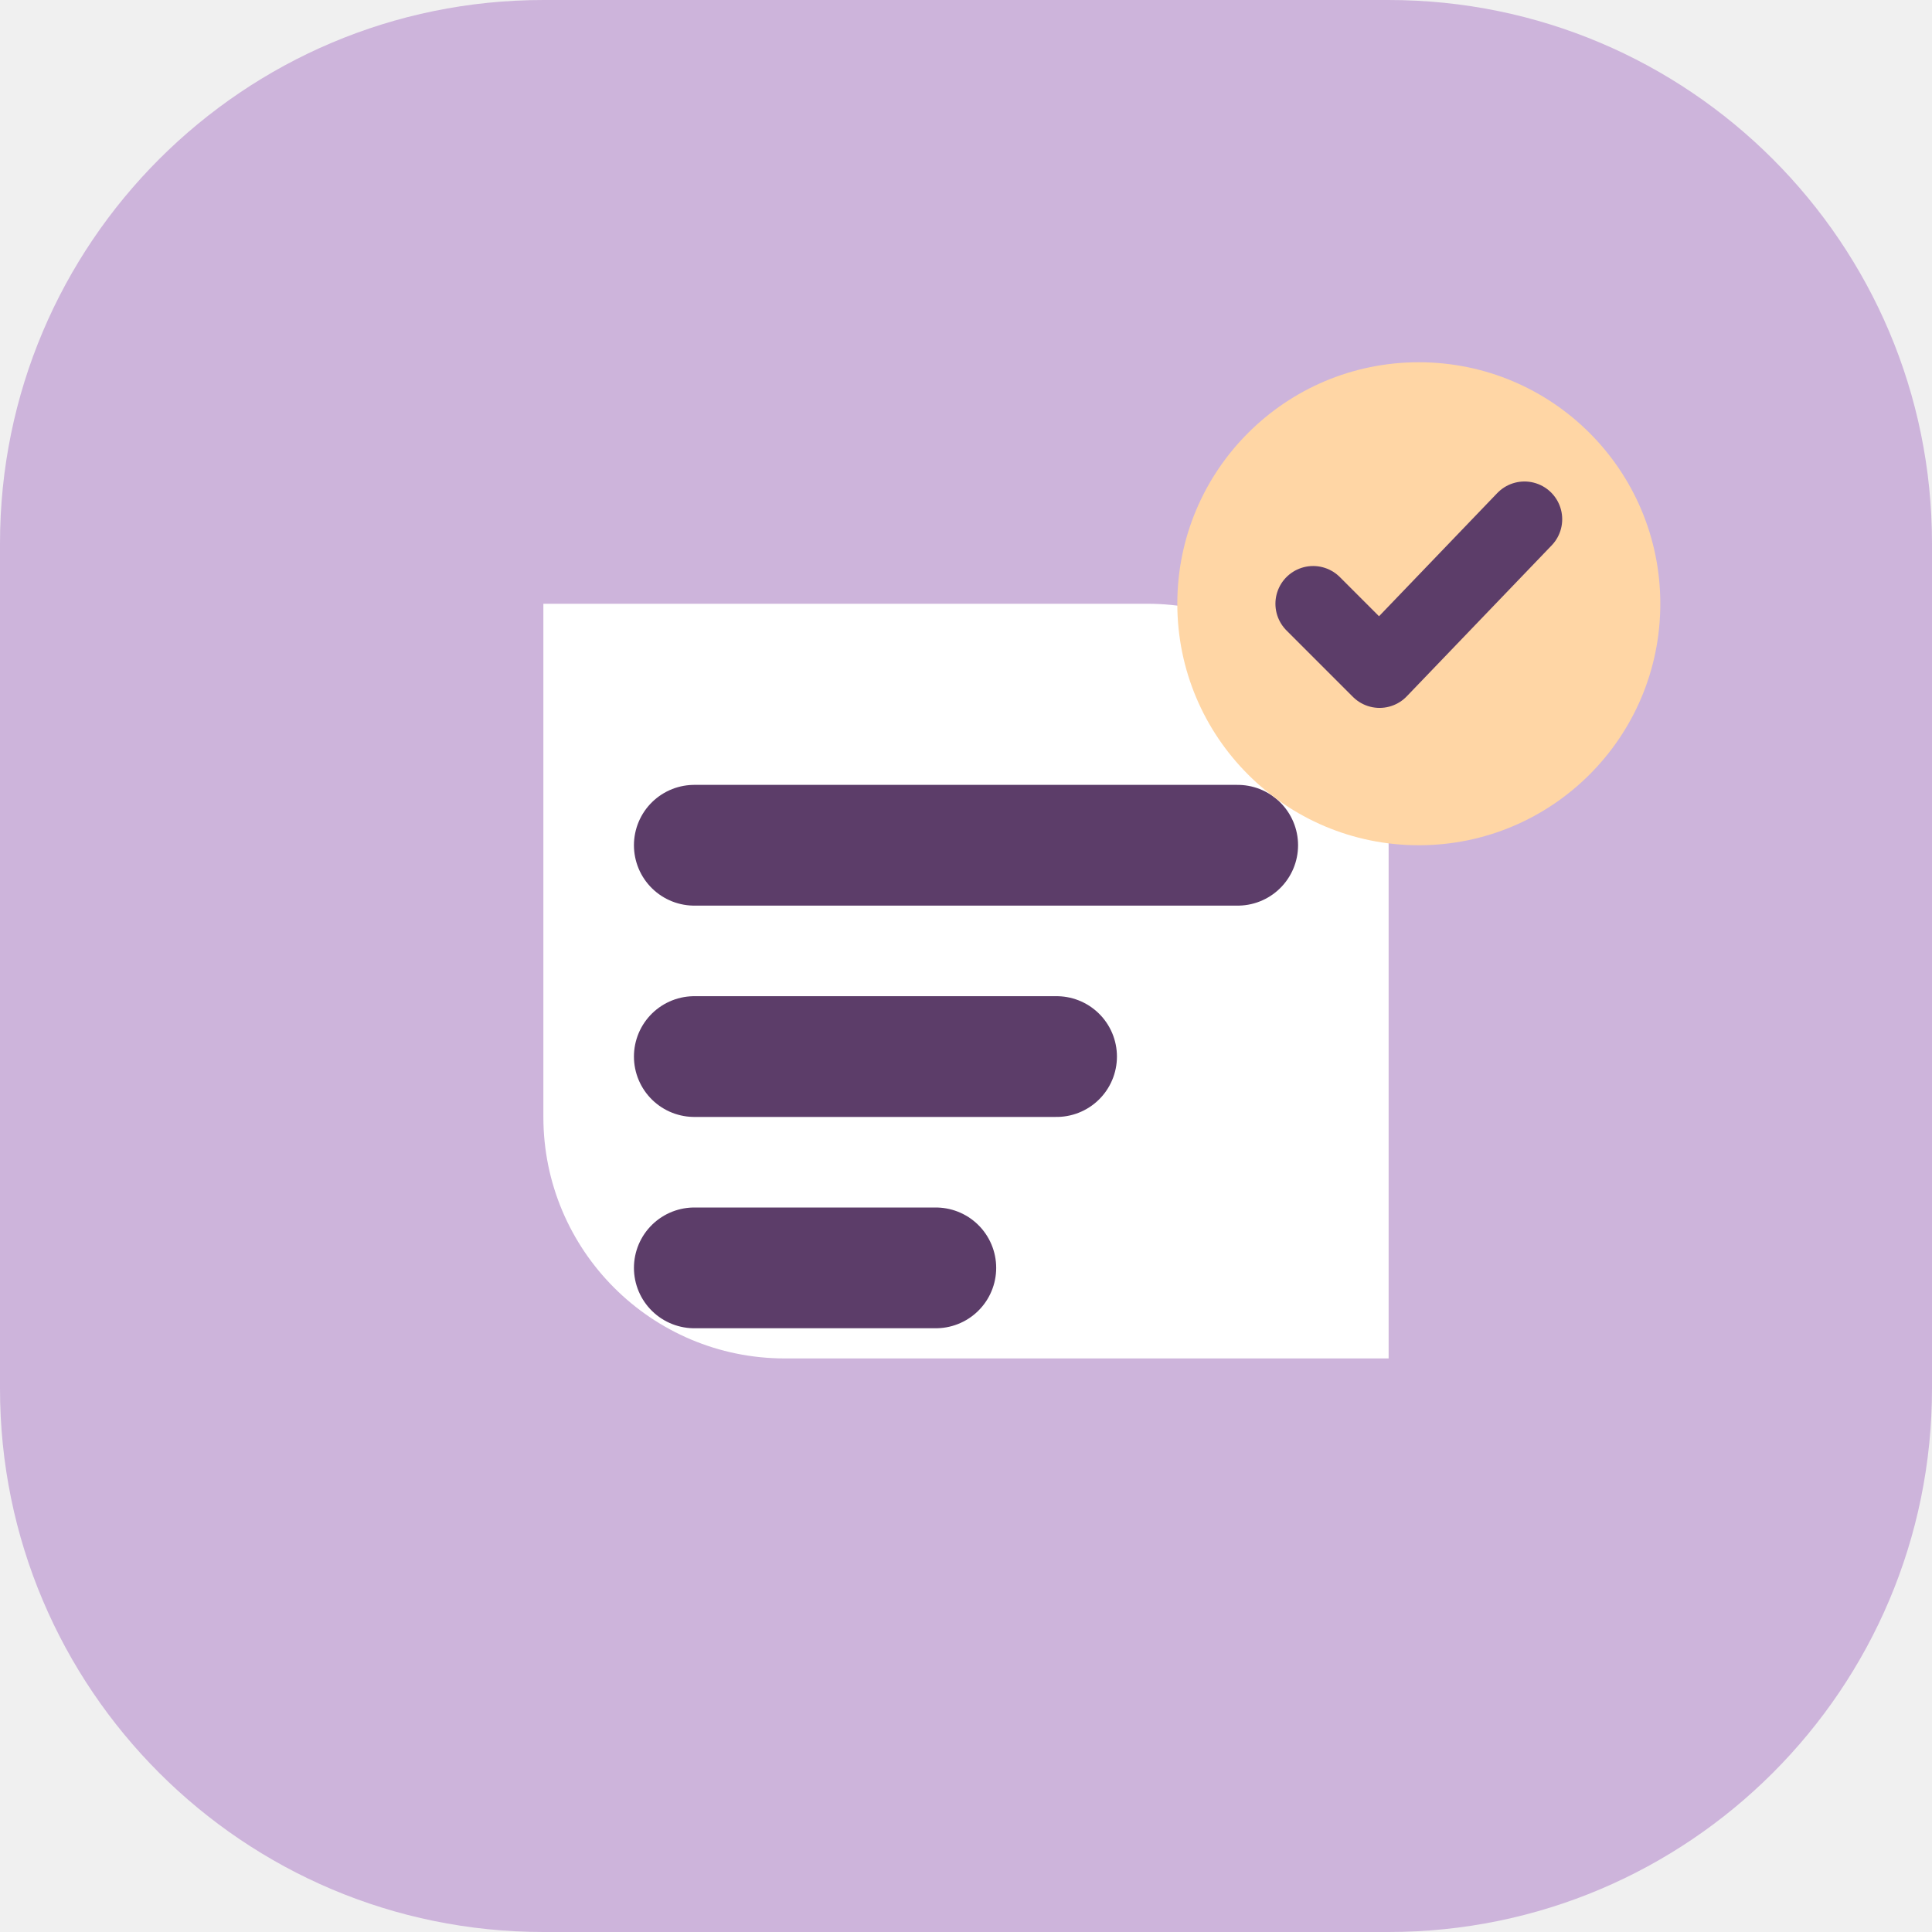
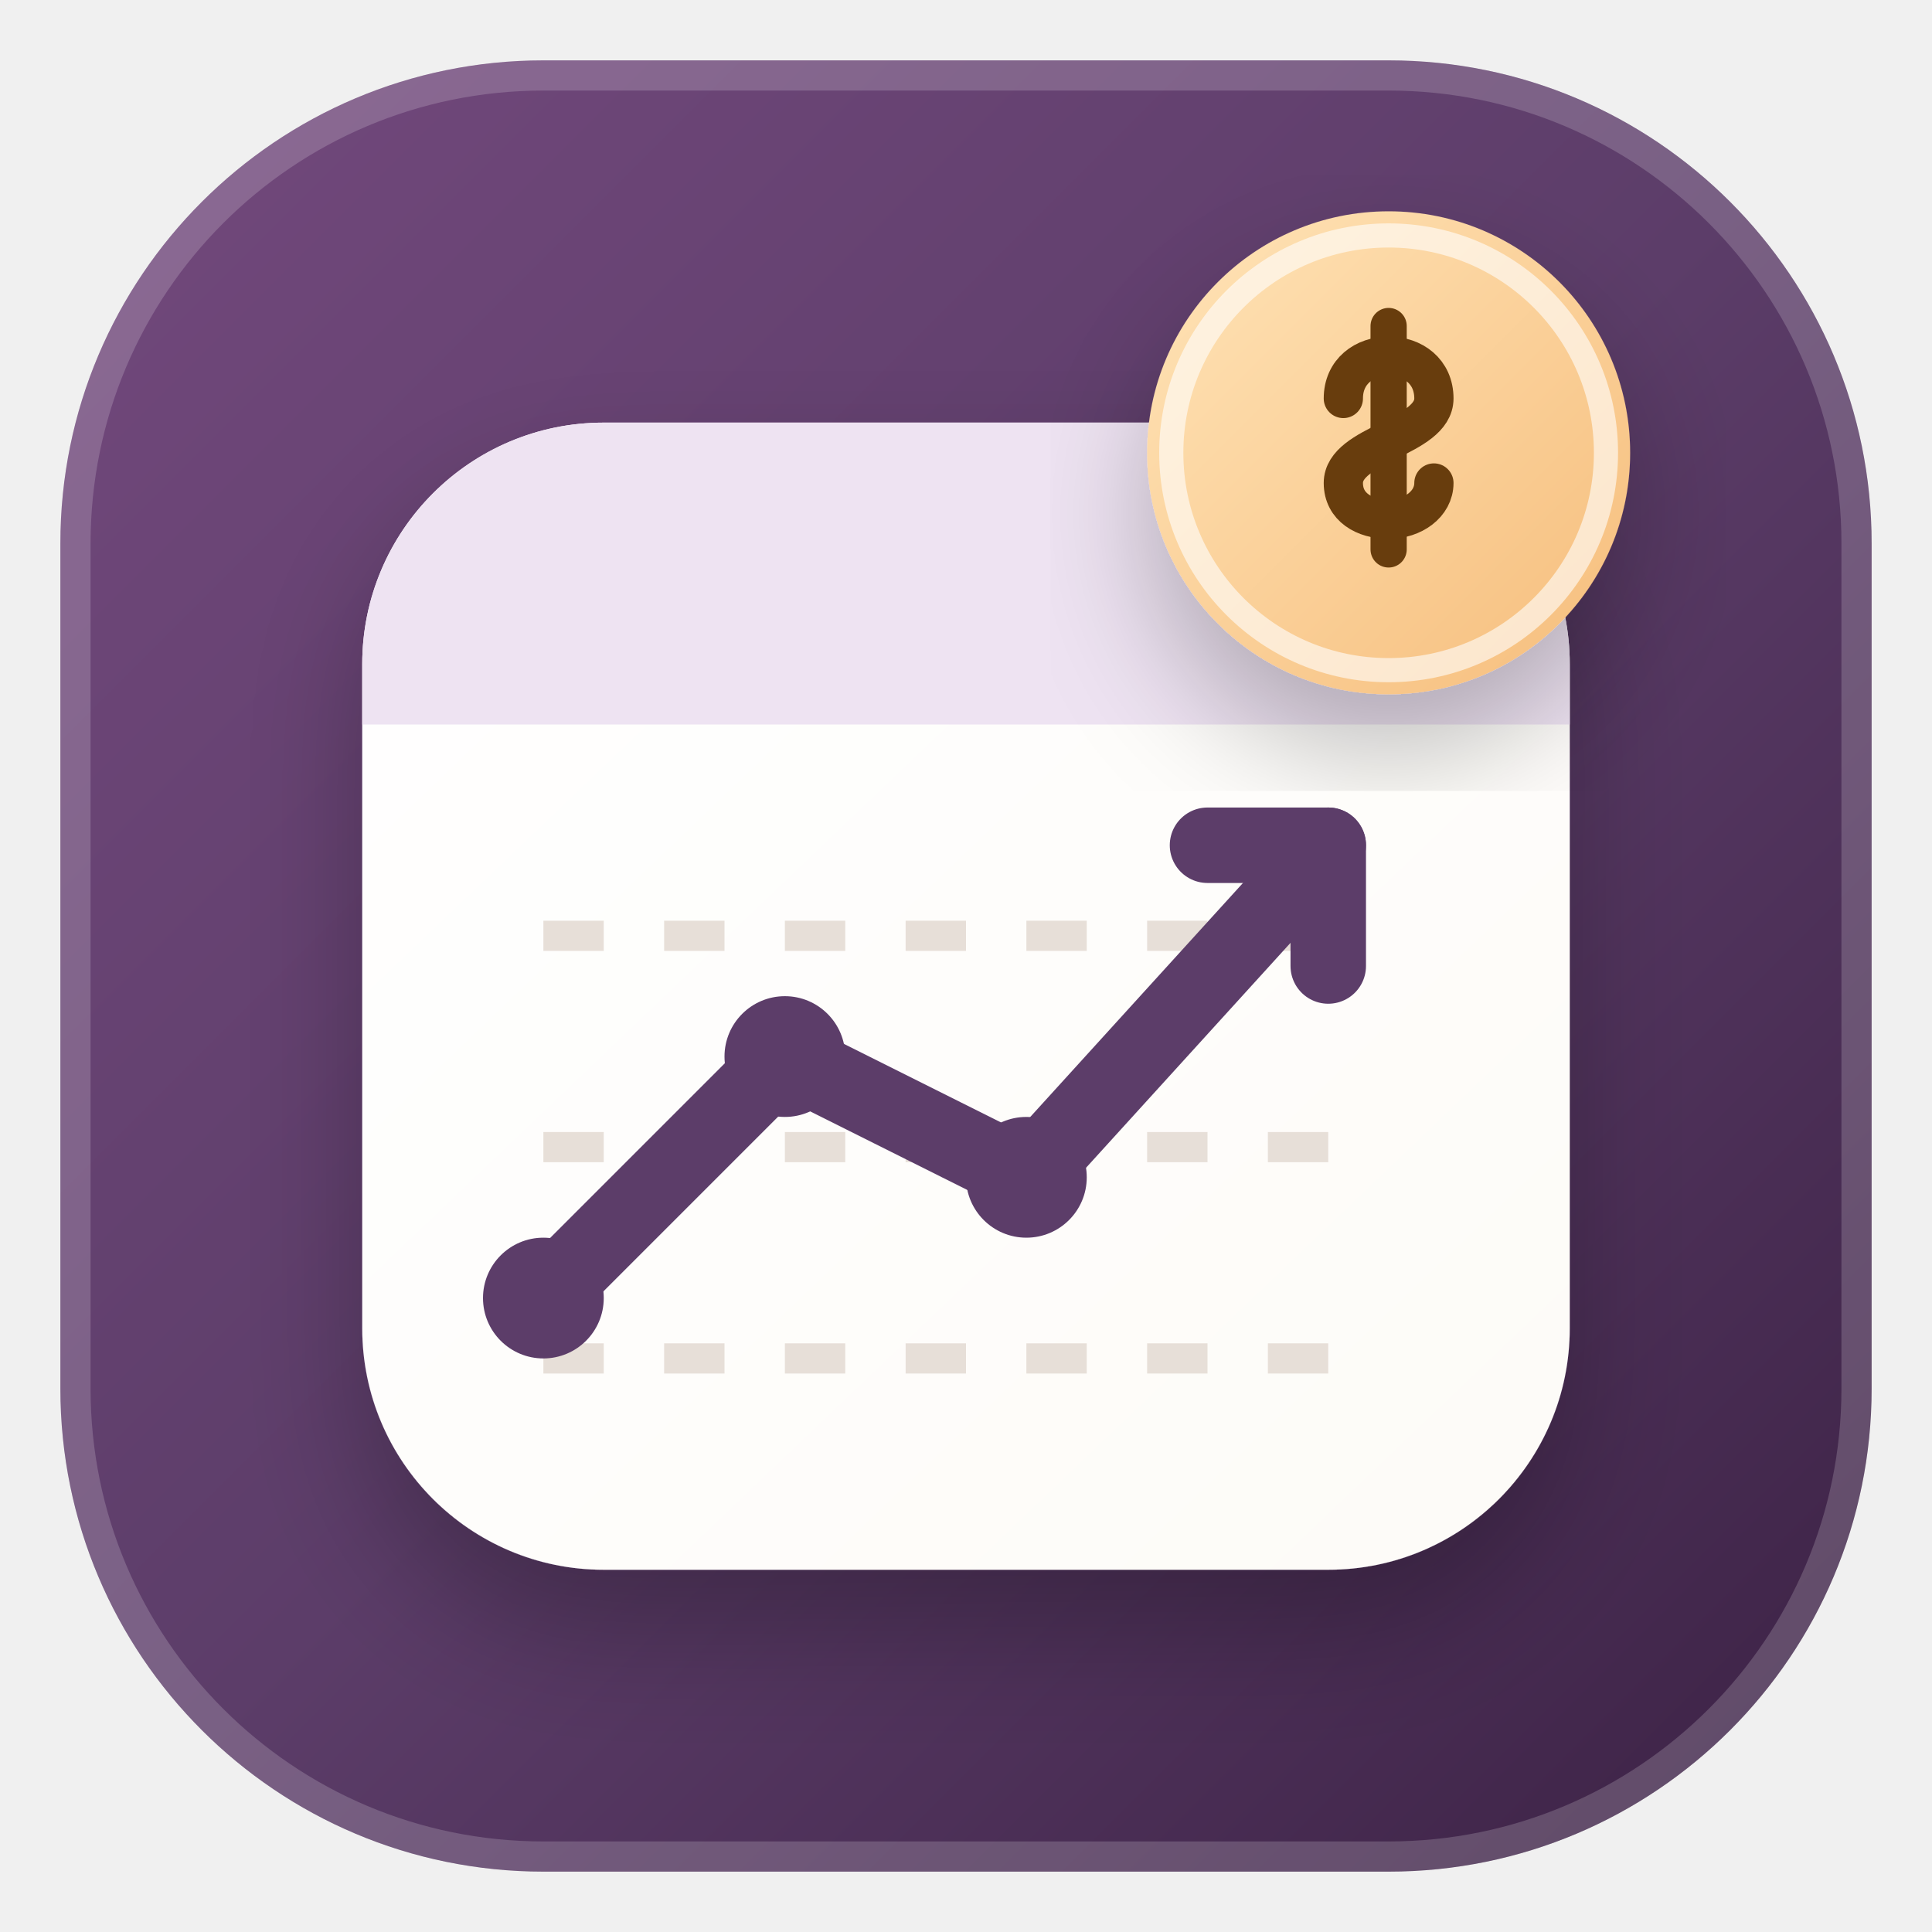
- <svg xmlns="http://www.w3.org/2000/svg" viewBox="0 0 64 64" role="img" aria-labelledby="title">
-   <rect width="64" height="64" rx="18" fill="#cdb4db" />
-   <path d="M18 20h20a8 8 0 0 1 8 8v17H26a8 8 0 0 1-8-8V20Z" fill="#fff" />
-   <path d="M23 28h18M23 35h12M23 42h8" stroke="#5c3d69" stroke-width="4" stroke-linecap="round" />
-   <circle cx="47" cy="20" r="8" fill="#ffd6a5" />
-   <path d="m43.5 20 2.2 2.2 4.8-5" fill="none" stroke="#5c3d69" stroke-width="2.5" stroke-linecap="round" stroke-linejoin="round" />
+ <svg xmlns="http://www.w3.org/2000/svg" viewBox="0 0 64 64" fill="none" role="img" aria-labelledby="expenseMonitorTitle">
+   <defs>
+     <linearGradient id="bgGrad" x1="0%" y1="0%" x2="100%" y2="100%">
+       <stop offset="0%" stop-color="#73497d" />
+       <stop offset="50%" stop-color="#5c3d69" />
+       <stop offset="100%" stop-color="#3b2144" />
+     </linearGradient>
+     <linearGradient id="cardGrad" x1="0%" y1="0%" x2="100%" y2="100%">
+       <stop offset="0%" stop-color="#ffffff" />
+       <stop offset="100%" stop-color="#fdfbf7" />
+     </linearGradient>
+     <linearGradient id="chartGrad" x1="0%" y1="0%" x2="100%" y2="0%">
+       <stop offset="0%" stop-color="#ffd6a5" />
+       <stop offset="50%" stop-color="#c1e1c1" />
+       <stop offset="100%" stop-color="#cdb4db" />
+     </linearGradient>
+     <linearGradient id="coinGrad" x1="0%" y1="0%" x2="100%" y2="100%">
+       <stop offset="0%" stop-color="#ffe4b8" />
+       <stop offset="100%" stop-color="#f6bd7b" />
+     </linearGradient>
+     <filter id="softGlow" x="-20%" y="-20%" width="140%" height="140%">
+       <feDropShadow dx="0" dy="2" stdDeviation="2" flood-color="#000000" flood-opacity="0.25" />
+     </filter>
+   </defs>
+   <rect x="2" y="2" width="60" height="60" rx="16" fill="url(#bgGrad)" />
+   <rect x="2.5" y="2.5" width="59" height="59" rx="15.5" stroke="#ffffff" stroke-opacity="0.18" stroke-width="1" />
+   <rect x="12" y="14" width="40" height="38" rx="8" fill="url(#cardGrad)" filter="url(#softGlow)" />
+   <path d="M12 22C12 17.582 15.582 14 20 14H44C48.418 14 52 17.582 52 22V24H12V22Z" fill="#eee3f2" />
+   <line x1="18" y1="31" x2="46" y2="31" stroke="#e7dfd8" stroke-width="1" stroke-dasharray="2 2" />
+   <line x1="18" y1="38" x2="46" y2="38" stroke="#e7dfd8" stroke-width="1" stroke-dasharray="2 2" />
+   <line x1="18" y1="45" x2="46" y2="45" stroke="#e7dfd8" stroke-width="1" stroke-dasharray="2 2" />
+   <path d="M18 43L26 35L34 39L44 28" stroke="#5c3d69" stroke-width="2.5" stroke-linecap="round" stroke-linejoin="round" />
+   <path d="M40 28H44V32" stroke="#5c3d69" stroke-width="2.5" stroke-linecap="round" stroke-linejoin="round" />
+   <circle cx="18" cy="43" r="2" fill="#5c3d69" />
+   <circle cx="26" cy="35" r="2" fill="#5c3d69" />
+   <circle cx="34" cy="39" r="2" fill="#5c3d69" />
+   <g filter="url(#softGlow)">
+     <circle cx="46" cy="15" r="8" fill="url(#coinGrad)" />
+     <circle cx="46" cy="15" r="7.2" stroke="#ffffff" stroke-width="0.8" stroke-opacity="0.6" />
+     <path d="M44.5 13.2C44.5 12.3 45.2 11.8 46 11.8C46.8 11.8 47.5 12.3 47.5 13.2C47.5 14.5 44.5 14.7 44.5 16C44.5 16.8 45.2 17.2 46 17.2C46.8 17.2 47.5 16.7 47.5 16" stroke="#683d0c" stroke-width="1.3" stroke-linecap="round" />
+     <line x1="46" y1="10.8" x2="46" y2="18.2" stroke="#683d0c" stroke-width="1.2" stroke-linecap="round" />
+   </g>
</svg>
